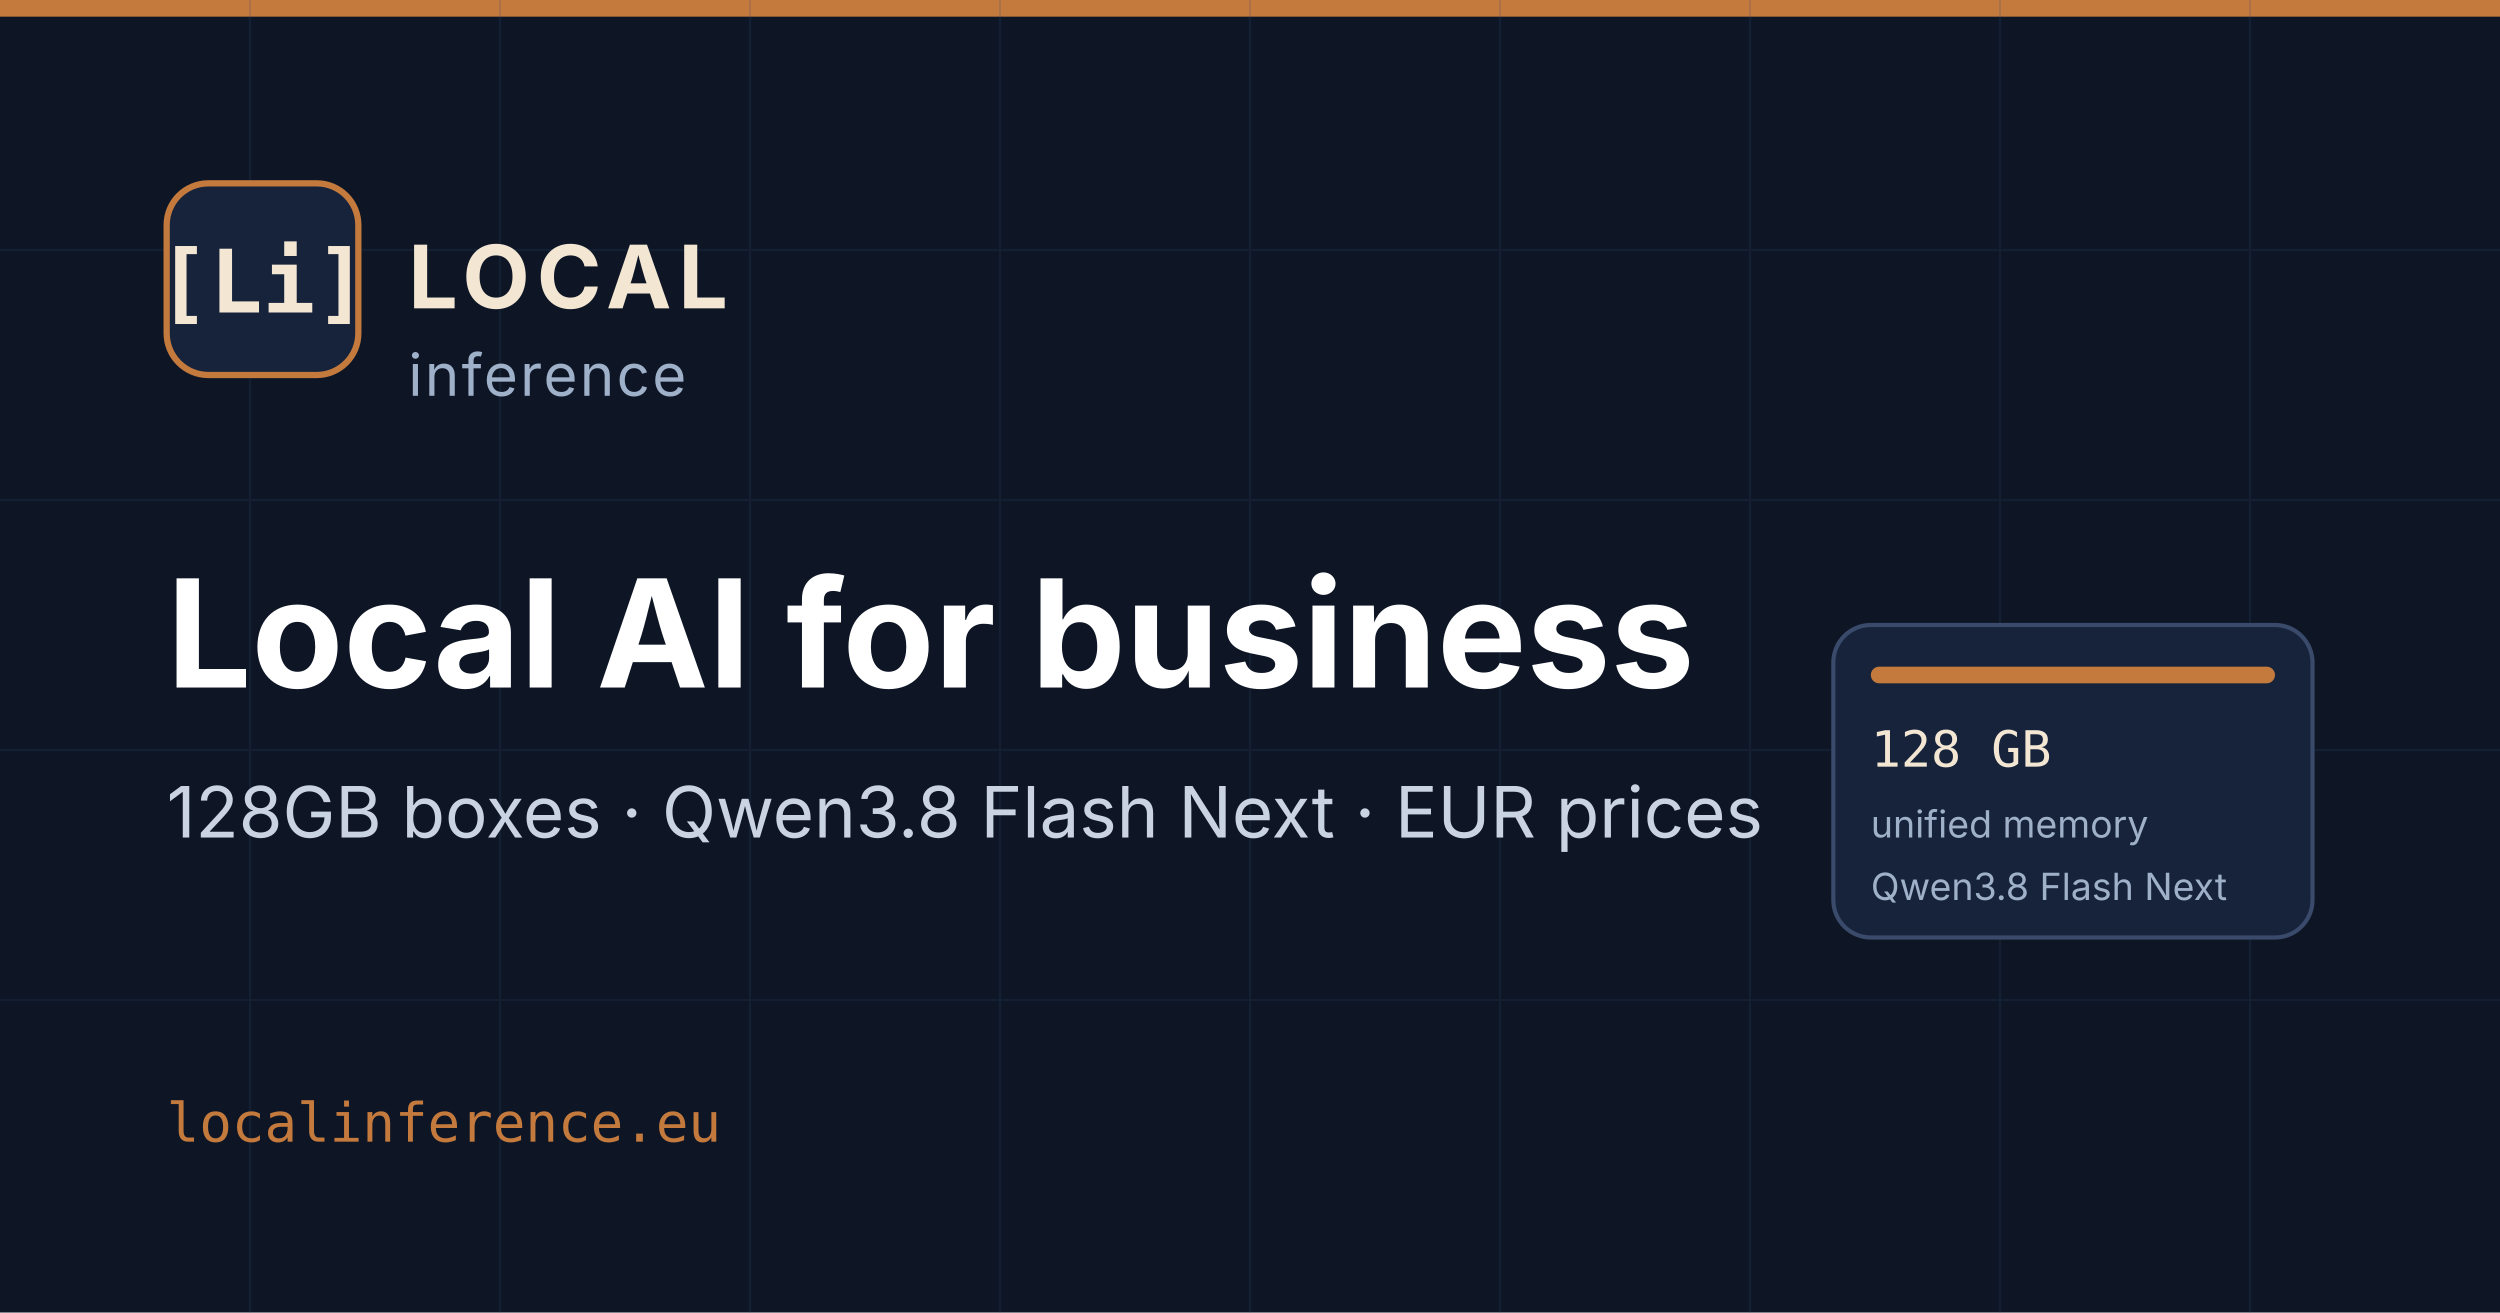
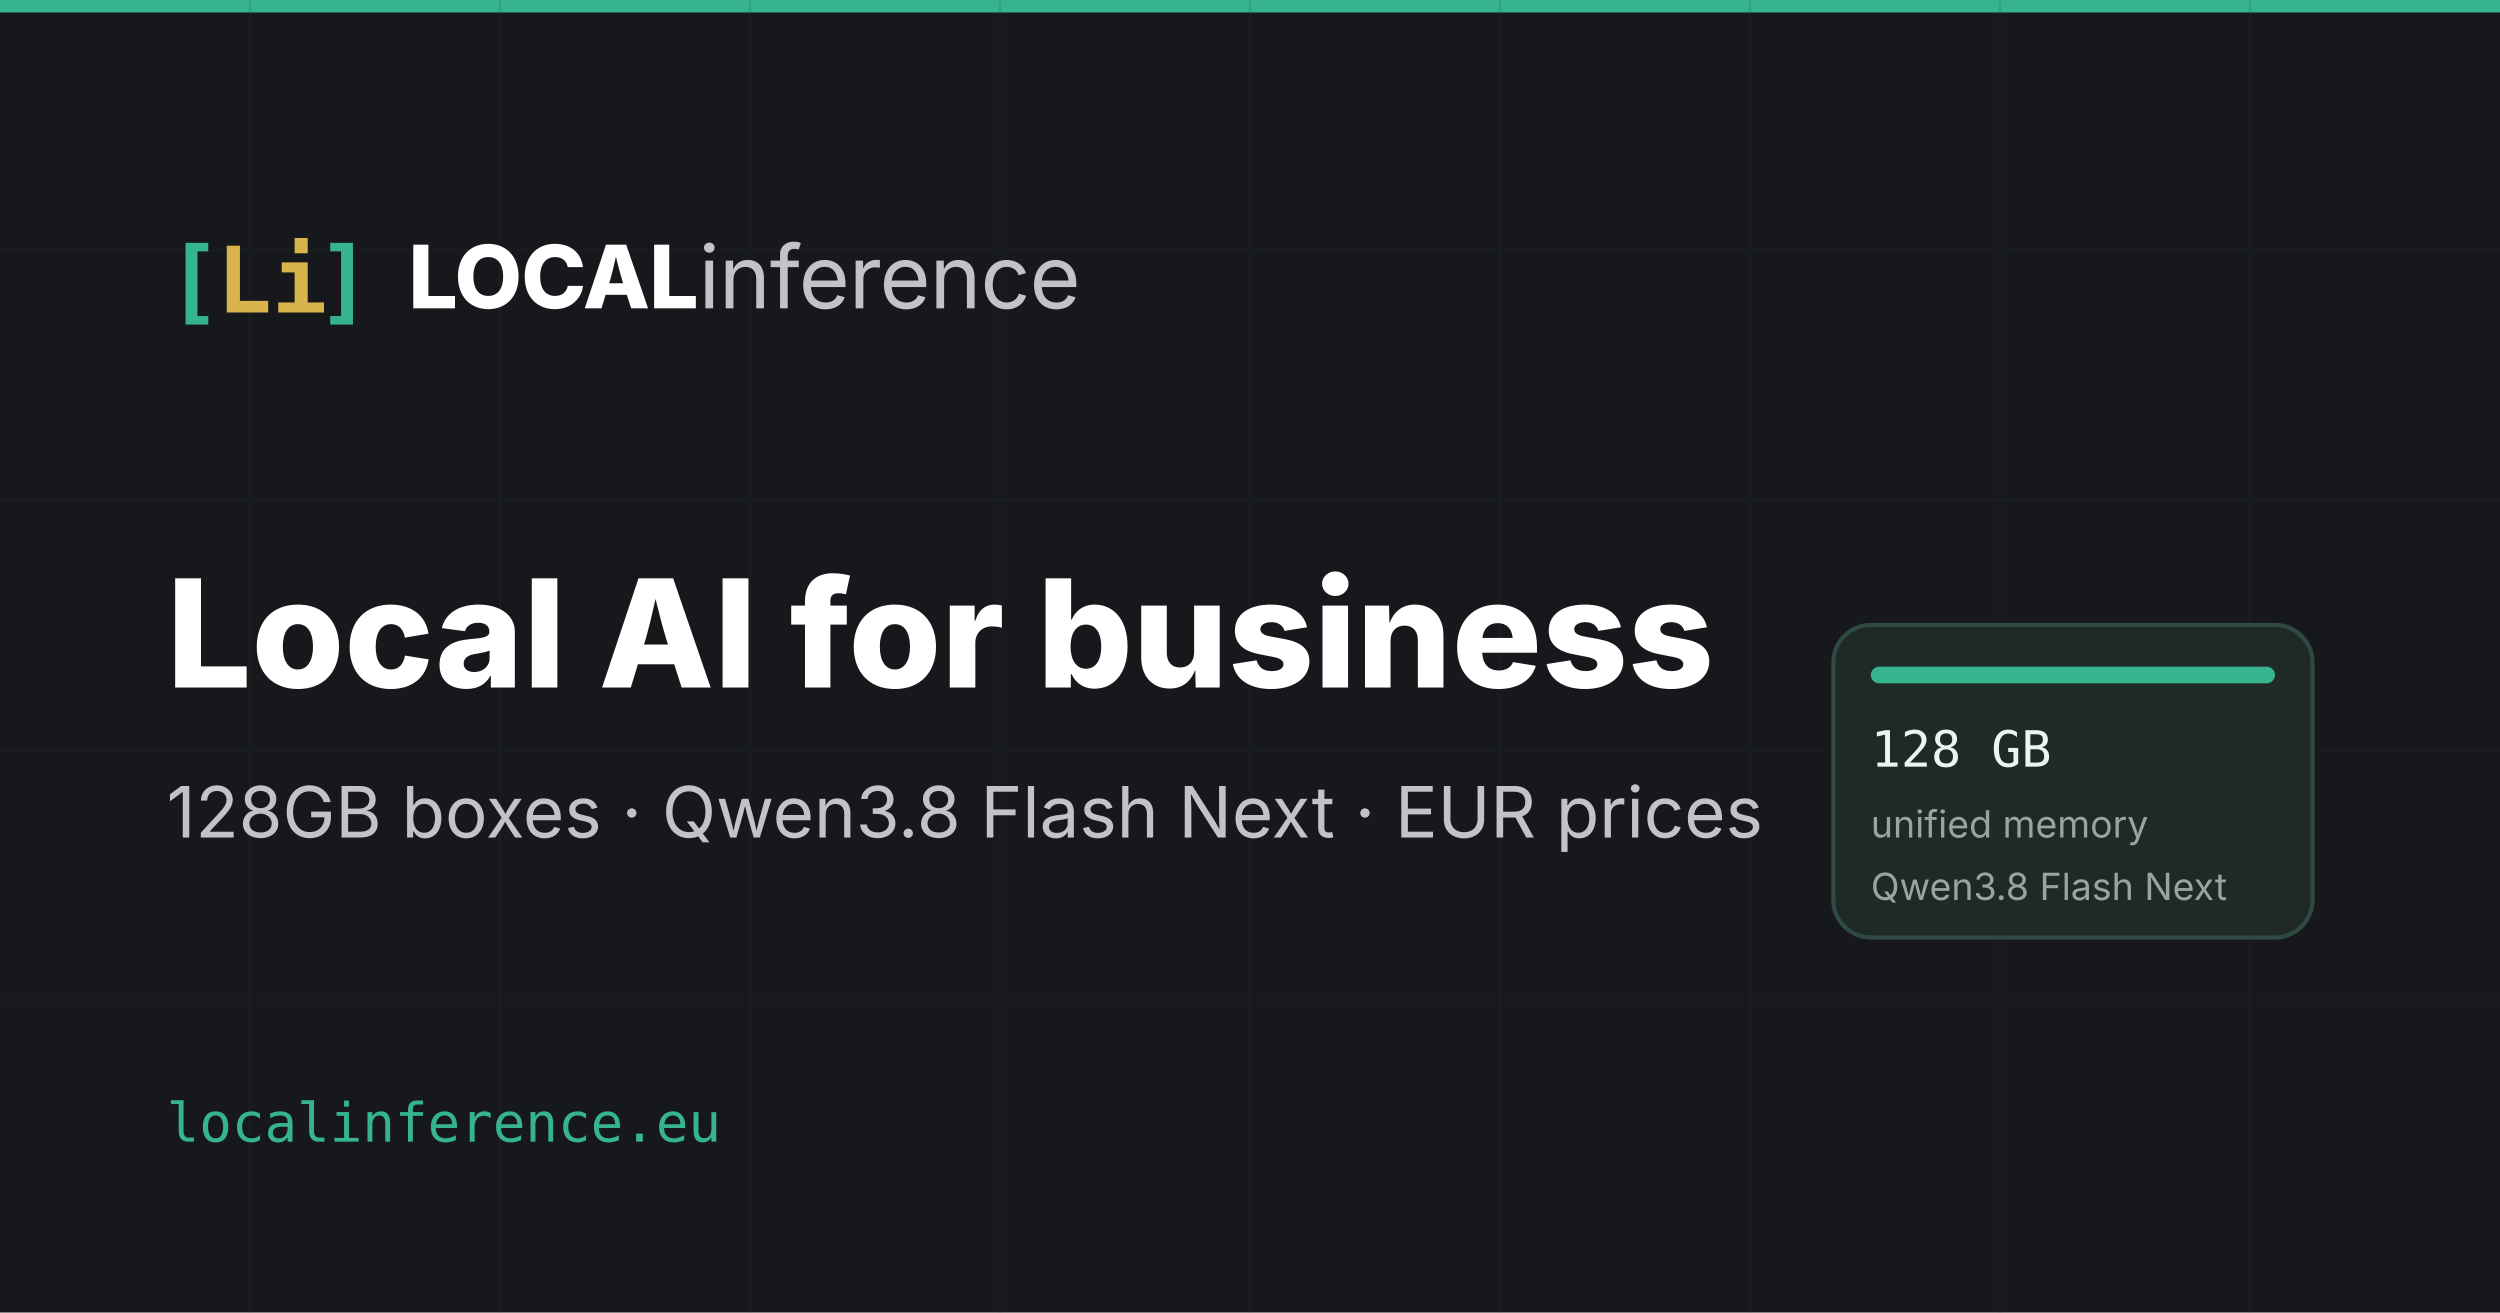
<svg xmlns="http://www.w3.org/2000/svg" width="1200" height="630" viewBox="0 0 1200 630">
-   <rect width="1200" height="630" fill="#0e1626" />
-   <rect x="0" y="0" width="1200" height="8" fill="#c47a3d" />
-   <g opacity="0.18" stroke="#3a4a6a" stroke-width="1">
+   <rect width="1200" height="630" fill="#17181c" />
+   <rect x="0" y="0" width="1200" height="6" fill="#35b48f" />
+   <g opacity="0.16" stroke="#2a3a36" stroke-width="1">
    <path d="M0 120h1200M0 240h1200M0 360h1200M0 480h1200M120 0v630M240 0v630M360 0v630M480 0v630M600 0v630M720 0v630M840 0v630M960 0v630M1080 0v630" />
  </g>
-   <rect x="80" y="88" width="92" height="92" rx="20" fill="#16233b" stroke="#c47a3d" stroke-width="3" />
-   <text x="126" y="150" text-anchor="middle" font-family="ui-monospace, SFMono-Regular, Menlo, Consolas, monospace" font-size="42" font-weight="700" fill="#f3e7d3">[Li]</text>
-   <text x="196" y="148" font-family="system-ui, -apple-system, Segoe UI, sans-serif" font-size="42" font-weight="700" letter-spacing="0.08em" fill="#f3e7d3">LOCAL</text>
-   <text x="196" y="190" font-family="system-ui, -apple-system, Segoe UI, sans-serif" font-size="28" font-weight="400" letter-spacing="0.04em" fill="#9fb0c9">inference</text>
-   <text x="80" y="330" font-family="system-ui, -apple-system, Segoe UI, sans-serif" font-size="72" font-weight="700" fill="#ffffff">Local AI for business</text>
-   <text x="80" y="402" font-family="system-ui, -apple-system, Segoe UI, sans-serif" font-size="34" fill="#c9d3e2">128GB boxes · Qwen3.8 Flash Next · EUR prices</text>
-   <text x="80" y="548" font-family="ui-monospace, SFMono-Regular, Menlo, Consolas, monospace" font-size="26" fill="#c47a3d">localinference.eu</text>
+   <g>
+     <text x="80" y="150" font-family="ui-monospace, SFMono-Regular, Menlo, Consolas, monospace" font-size="44" font-weight="700" fill="#35b48f">[</text>
+     <text x="104" y="150" font-family="ui-monospace, SFMono-Regular, Menlo, Consolas, monospace" font-size="44" font-weight="700" fill="#d9b44a">Li</text>
+     <text x="152" y="150" font-family="ui-monospace, SFMono-Regular, Menlo, Consolas, monospace" font-size="44" font-weight="700" fill="#35b48f">]</text>
+     <text x="196" y="148" font-family="system-ui, -apple-system, Segoe UI, sans-serif" font-size="42" font-weight="800" letter-spacing="-0.01em" fill="#ffffff">LOCAL<tspan font-weight="400" fill="#c1c3c8">inference</tspan>
+     </text>
+   </g>
+   <text x="80" y="330" font-family="system-ui, -apple-system, Segoe UI, sans-serif" font-size="72" font-weight="800" fill="#ffffff">Local AI for business</text>
+   <text x="80" y="402" font-family="system-ui, -apple-system, Segoe UI, sans-serif" font-size="34" fill="#c1c3c8">128GB boxes · Qwen3.8 Flash Next · EUR prices</text>
+   <text x="80" y="548" font-family="ui-monospace, SFMono-Regular, Menlo, Consolas, monospace" font-size="26" fill="#35b48f">localinference.eu</text>
  <g transform="translate(880 300)">
-     <rect x="0" y="0" width="230" height="150" rx="18" fill="#16233b" stroke="#3a4a6a" stroke-width="2" />
-     <rect x="18" y="20" width="194" height="8" rx="4" fill="#c47a3d" />
-     <text x="18" y="68" font-family="ui-monospace, SFMono-Regular, Menlo, Consolas, monospace" font-size="24" fill="#f3e7d3">128 GB</text>
-     <text x="18" y="102" font-family="system-ui, -apple-system, Segoe UI, sans-serif" font-size="18" fill="#9fb0c9">unified memory</text>
-     <text x="18" y="132" font-family="system-ui, -apple-system, Segoe UI, sans-serif" font-size="18" fill="#9fb0c9">Qwen3.8 Flash Next</text>
+     <rect x="0" y="0" width="230" height="150" rx="18" fill="#1f2a27" stroke="#2f4a43" stroke-width="2" />
+     <rect x="18" y="20" width="194" height="8" rx="4" fill="#35b48f" />
+     <text x="18" y="68" font-family="ui-monospace, SFMono-Regular, Menlo, Consolas, monospace" font-size="24" fill="#eaf4f1">128 GB</text>
+     <text x="18" y="102" font-family="system-ui, -apple-system, Segoe UI, sans-serif" font-size="18" fill="#9aa3a0">unified memory</text>
+     <text x="18" y="132" font-family="system-ui, -apple-system, Segoe UI, sans-serif" font-size="18" fill="#9aa3a0">Qwen3.8 Flash Next</text>
  </g>
</svg>
